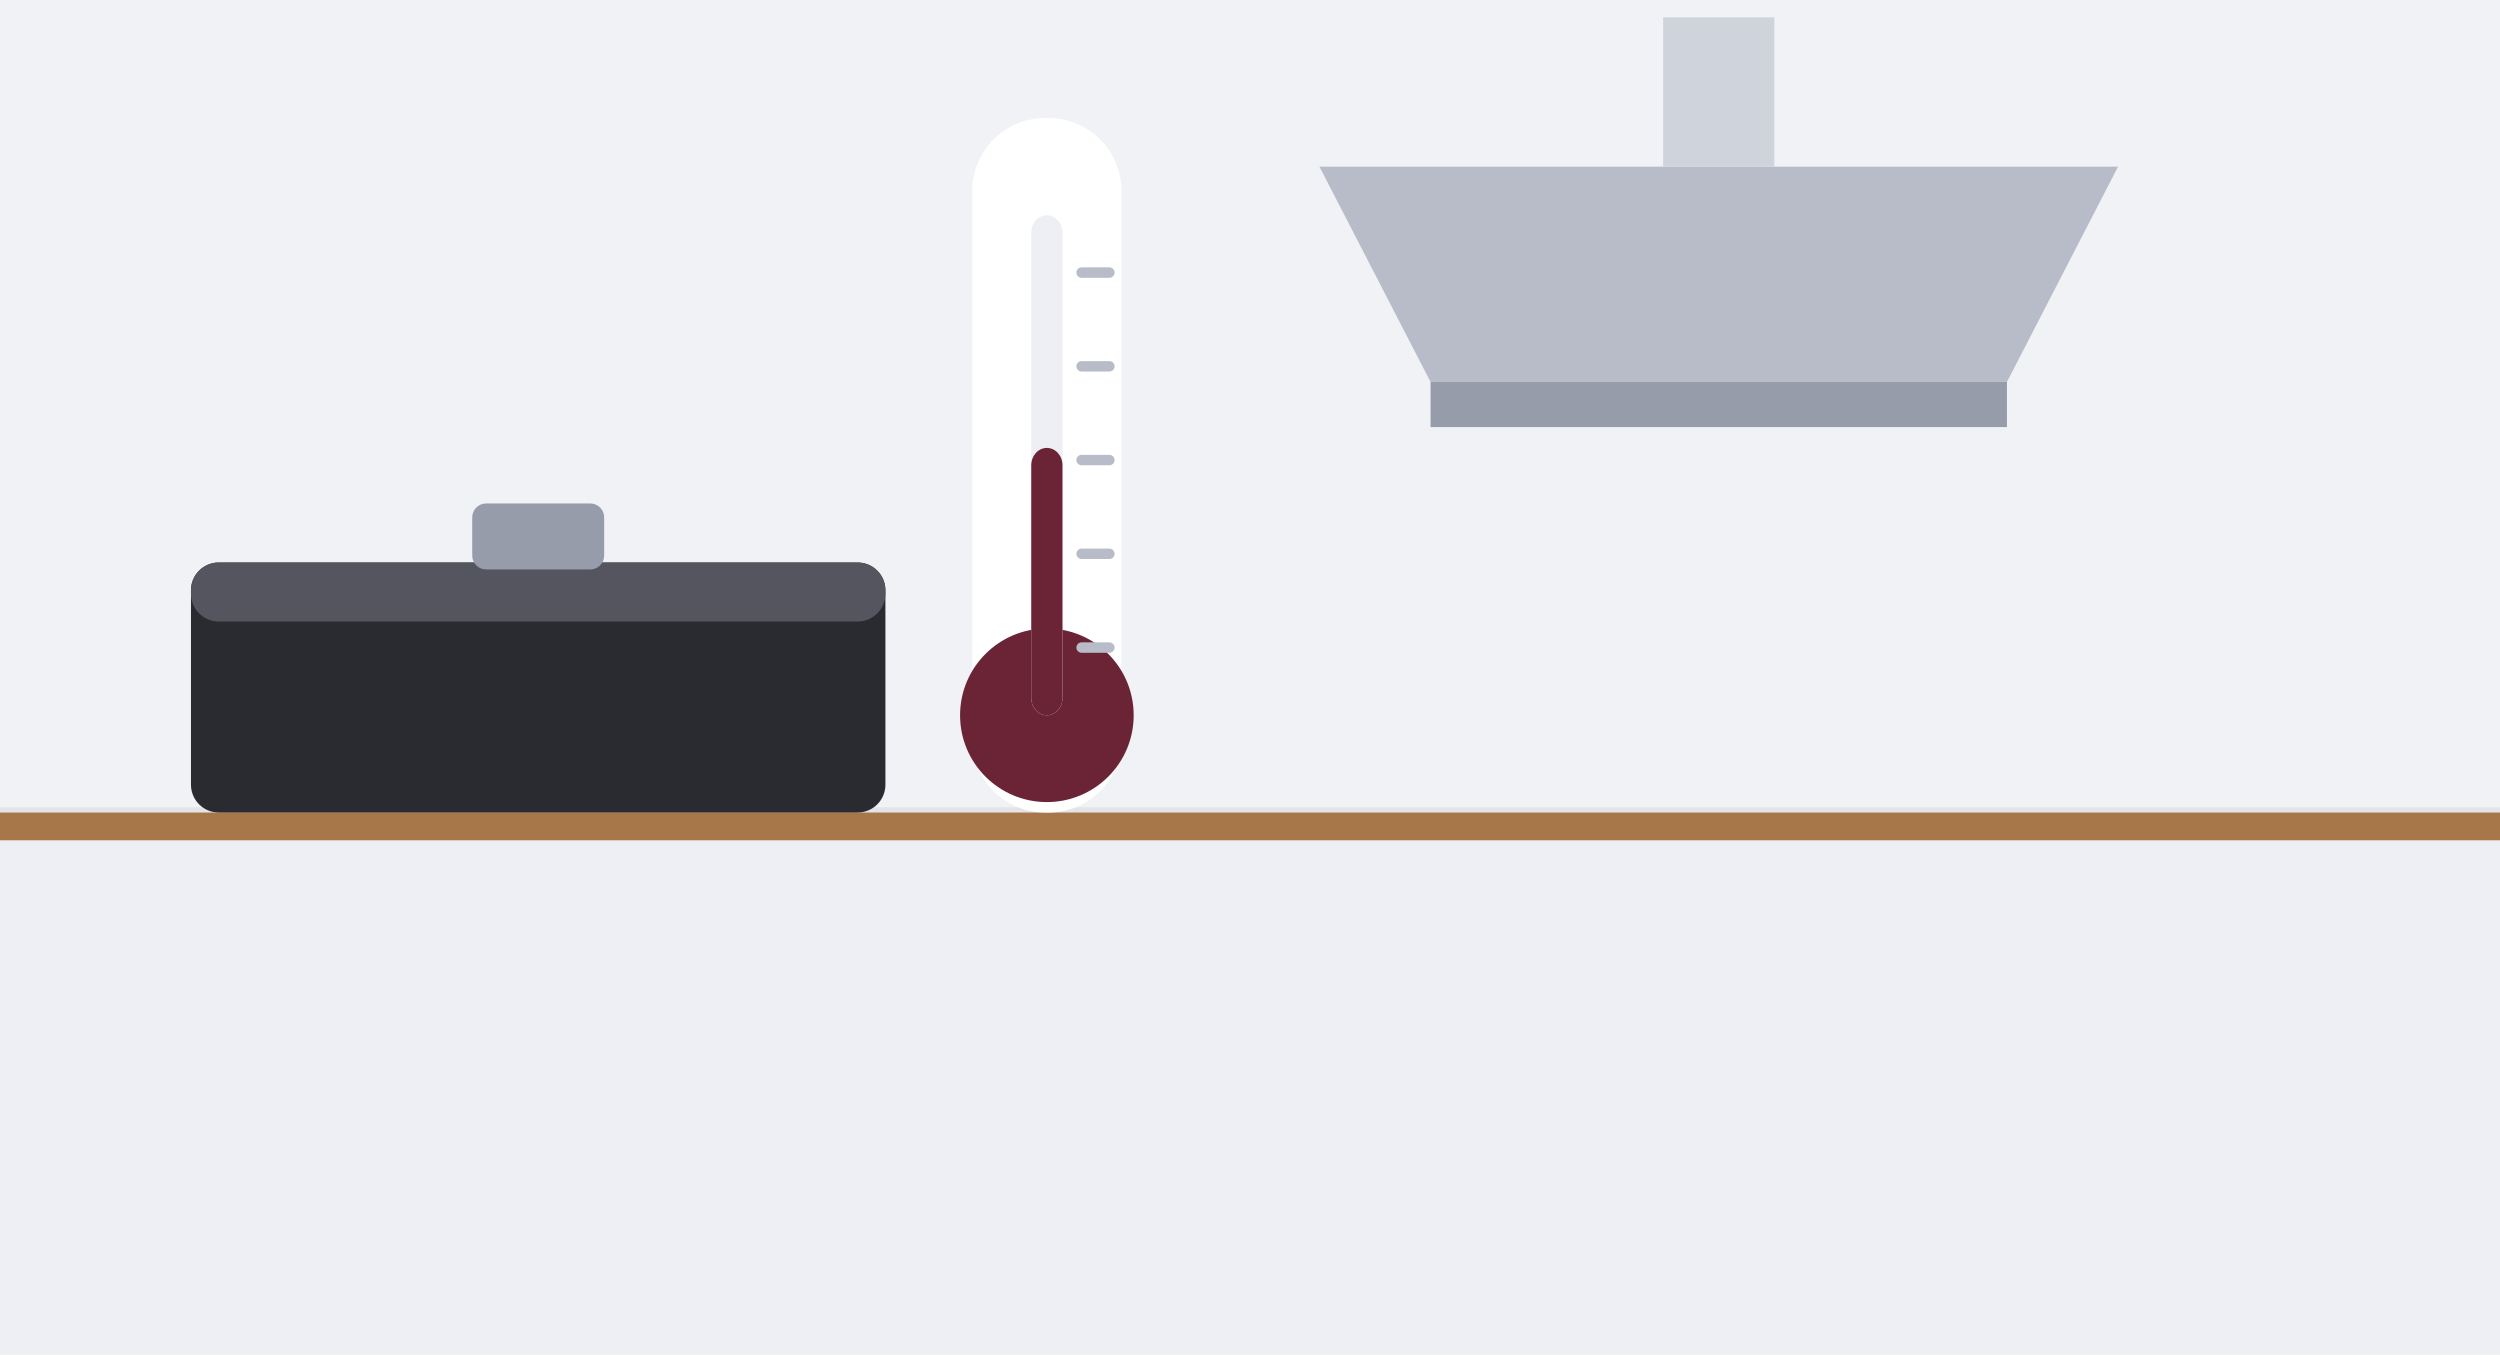
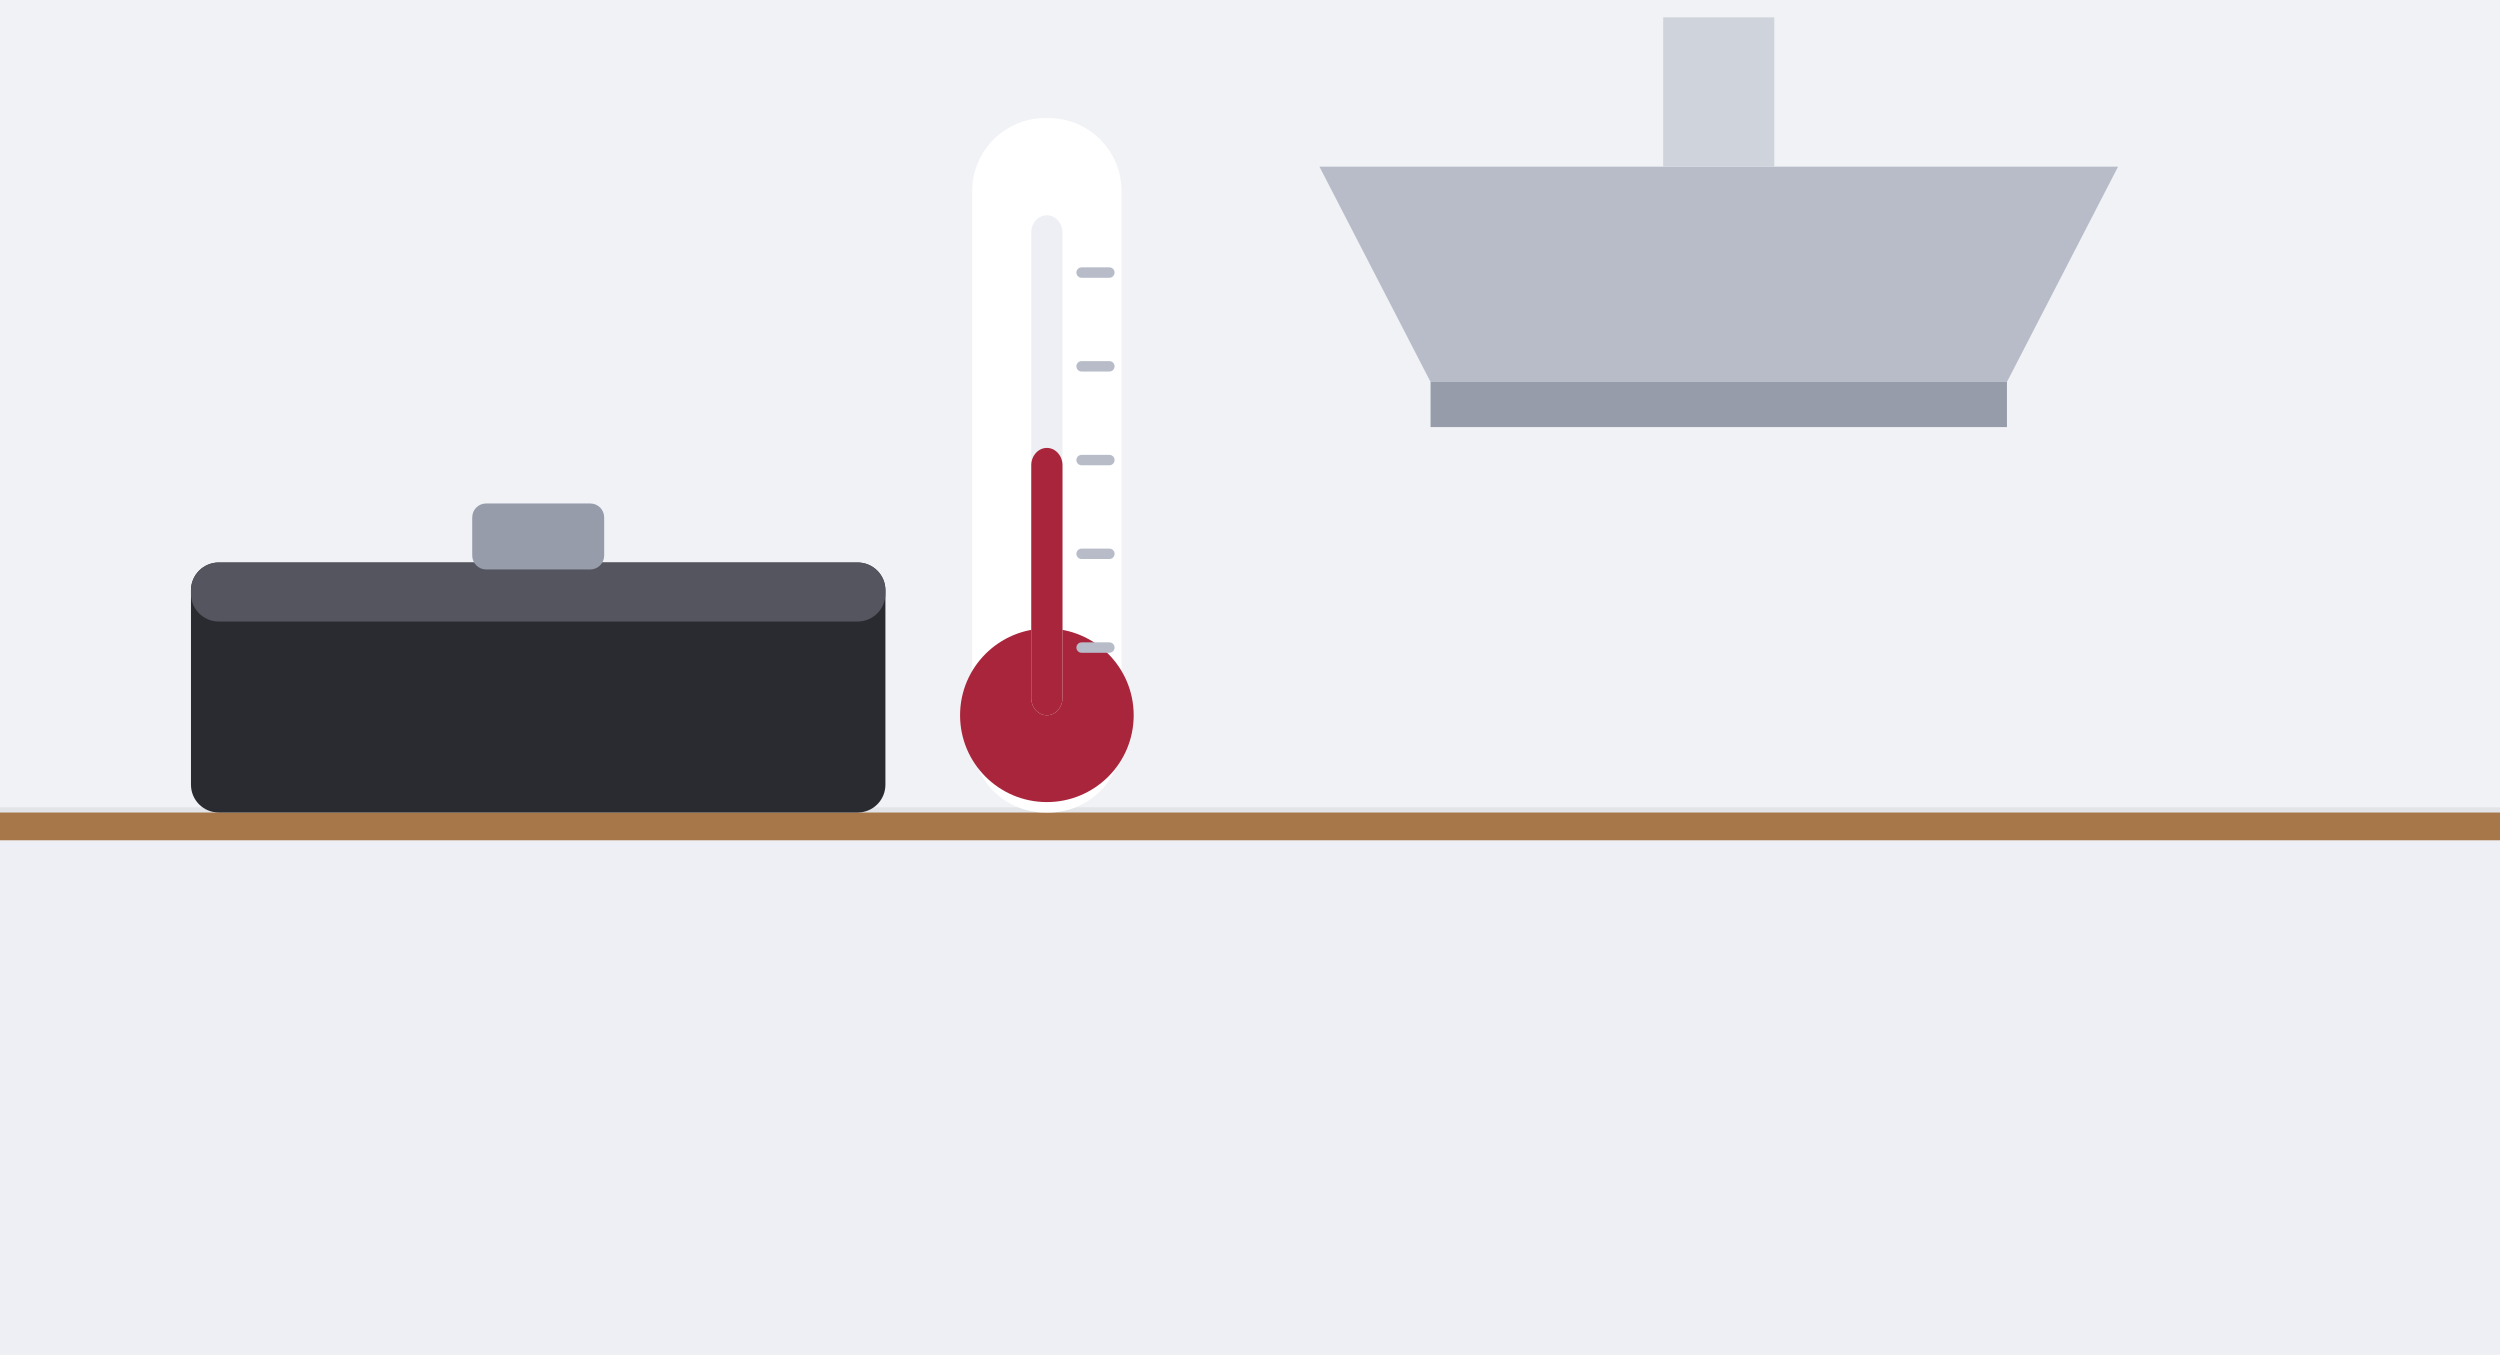
<svg xmlns="http://www.w3.org/2000/svg" viewBox="0 0 1440 780" width="1440" height="780" role="img">
  <rect x="0" y="0" width="1440" height="780" fill="#F7F8FA" />
  <rect x="0" y="0" width="1440" height="468" fill="#F1F2F6" />
  <rect x="0" y="468" width="1440" height="312" fill="#EDEFF4" />
  <rect x="0" y="465" width="1440" height="3" fill="rgba(0,0,0,.06)" />
  <rect x="0" y="468" width="1440" height="16" fill="#A87749" />
  <g transform="translate(760,96)">
    <path d="M0,0 L460,0 L396,124 L64,124 Z" fill="#B7BCC8" />
    <rect x="64" y="124" width="332" height="26" fill="#969CAA" />
    <rect x="198" y="-86" width="64" height="86" fill="#CFD3DC" />
  </g>
  <g transform="translate(560,68)">
    <rect x="0" y="0" width="86" height="400" fill="#FFFFFF" rx="42" />
-     <circle cx="43" cy="344" r="50" fill="#6B2436" />
+     <circle cx="43" cy="344" r="50" fill="#A9253B" />
    <rect x="34" y="56" width="18" height="288" fill="#EDEFF4" rx="10" />
-     <rect x="34" y="190" width="18" height="154" fill="#6B2436" rx="10" />
+     <rect x="34" y="190" width="18" height="154" fill="#A9253B" rx="10" />
    <rect x="60" y="86" width="22" height="6" fill="#B7BCC8" rx="3" />
    <rect x="60" y="140" width="22" height="6" fill="#B7BCC8" rx="3" />
    <rect x="60" y="194" width="22" height="6" fill="#B7BCC8" rx="3" />
    <rect x="60" y="248" width="22" height="6" fill="#B7BCC8" rx="3" />
    <rect x="60" y="302" width="22" height="6" fill="#B7BCC8" rx="3" />
  </g>
  <g transform="translate(110,324)">
    <rect x="0" y="0" width="400" height="144" fill="#2A2A31" rx="16" />
    <rect x="0" y="0" width="400" height="34" fill="#55555F" rx="16" />
    <rect x="162" y="-34" width="76" height="38" fill="#969CAA" rx="8" />
  </g>
</svg>
